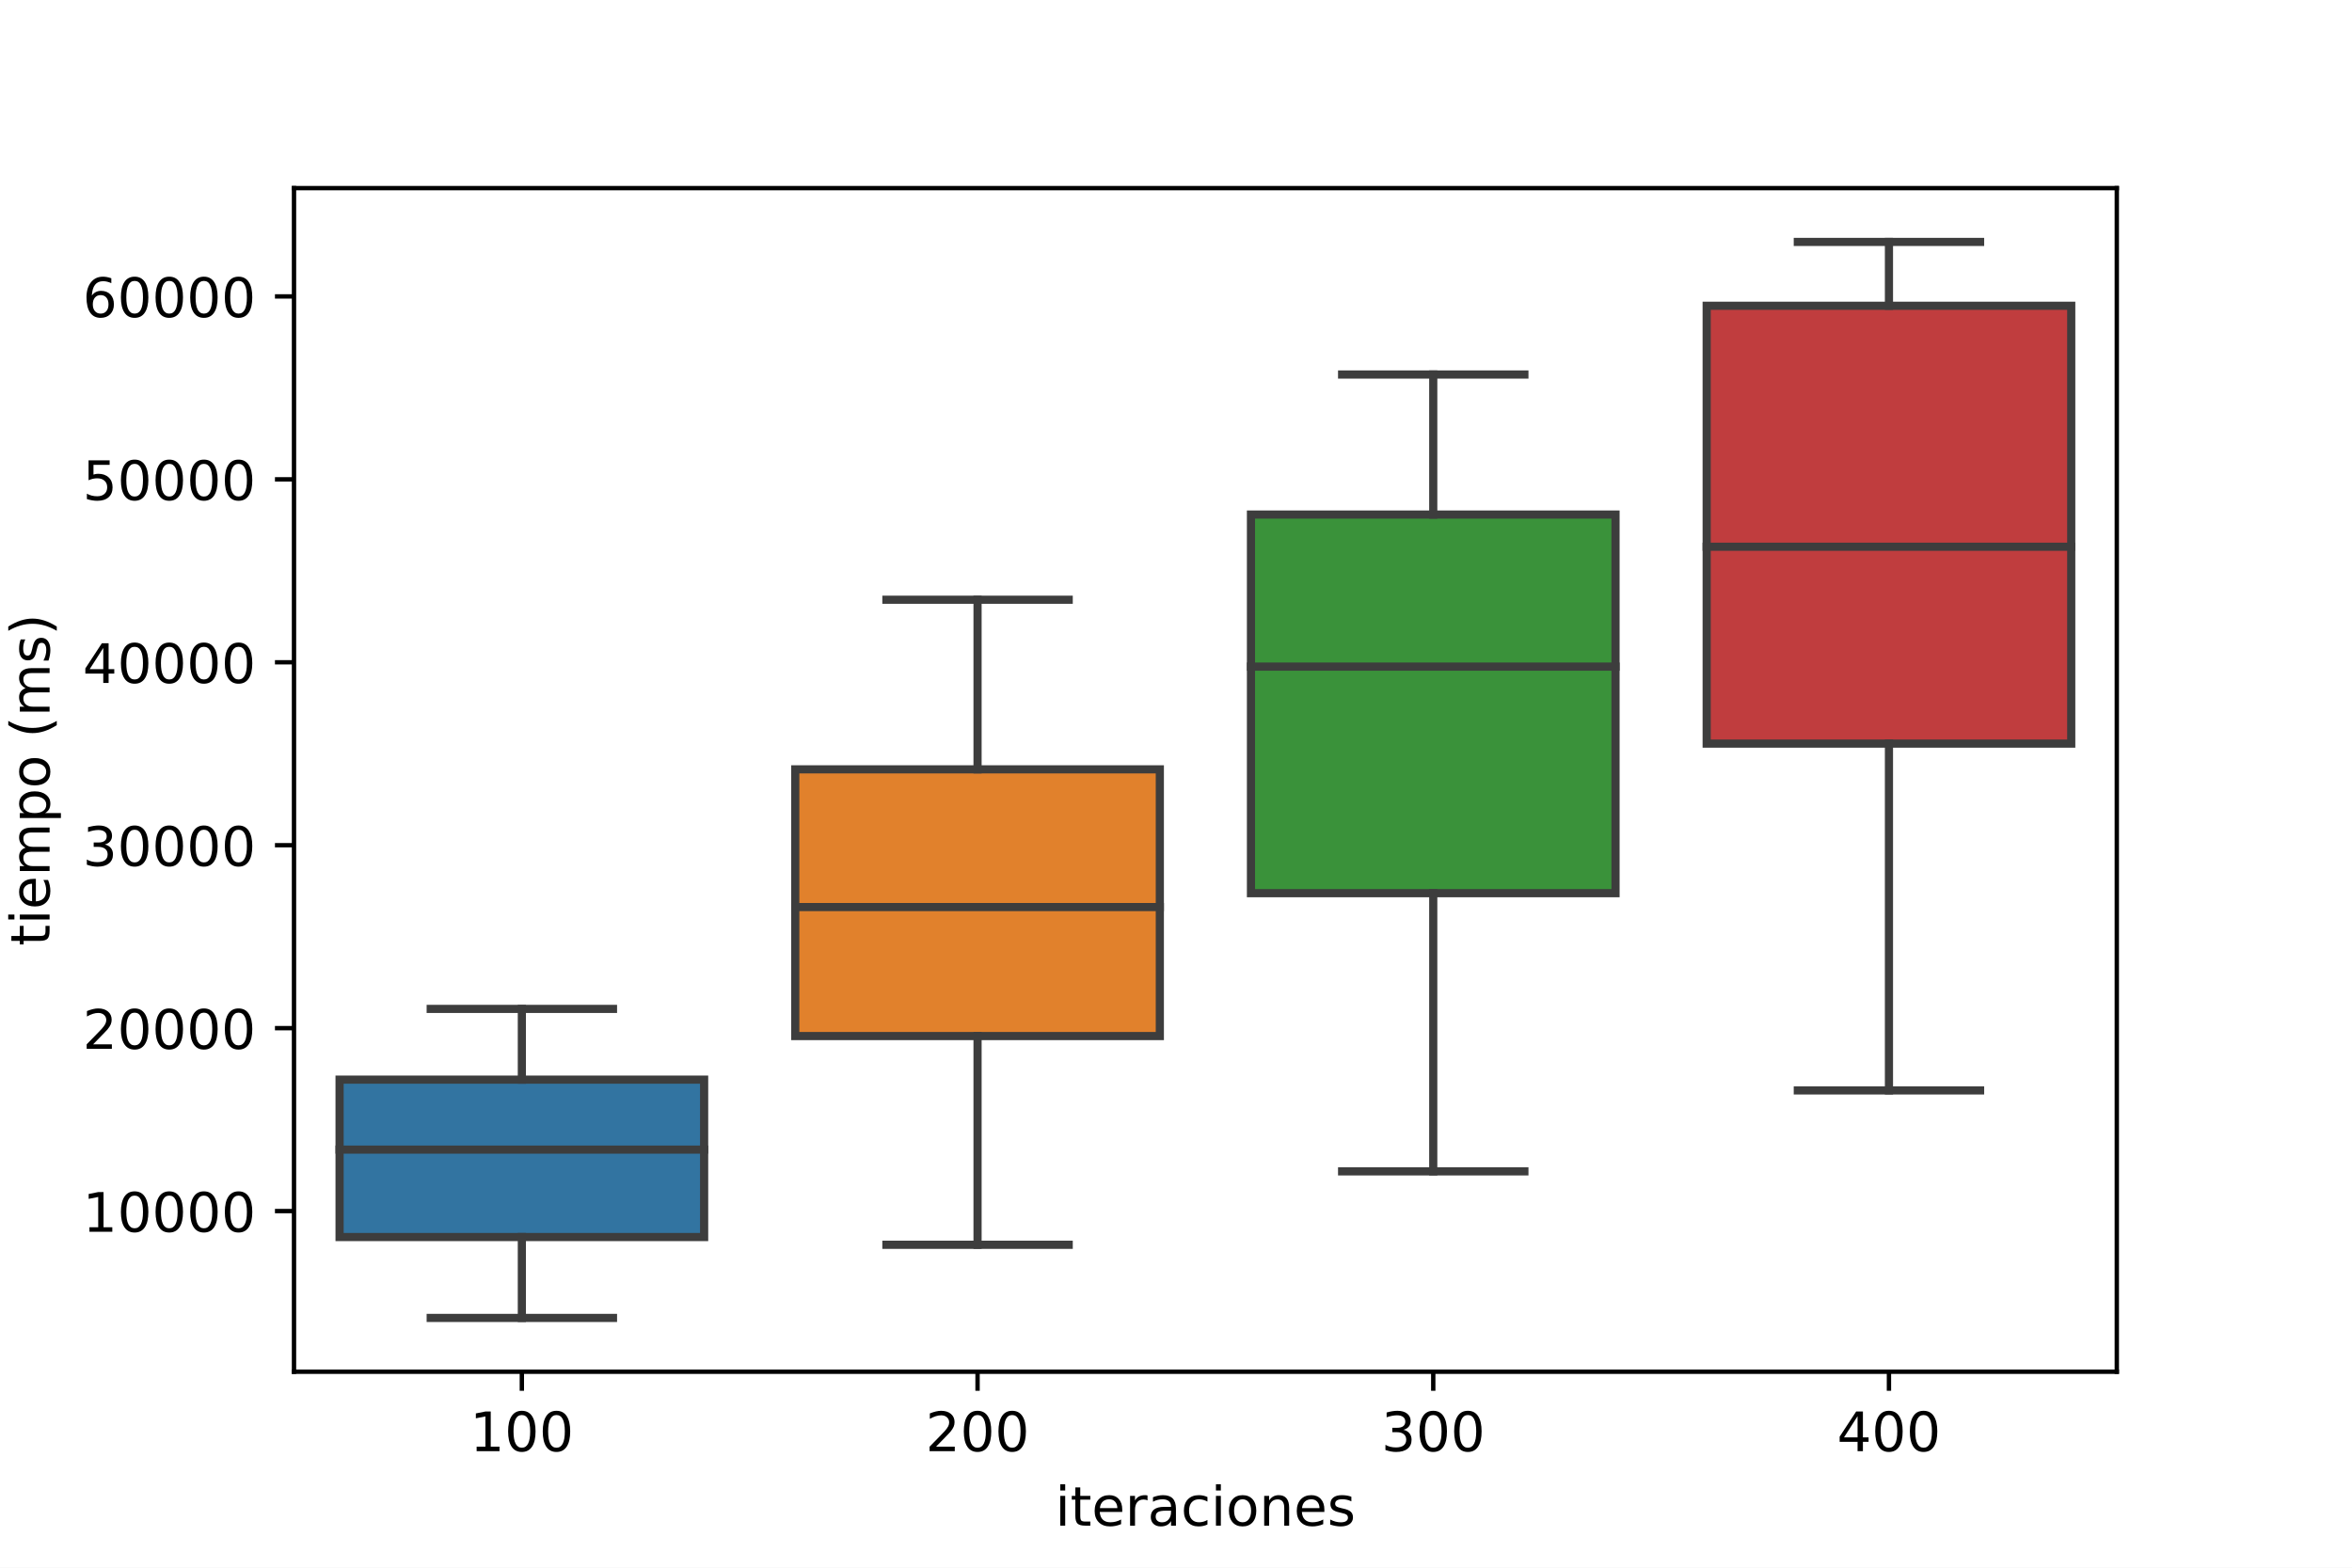
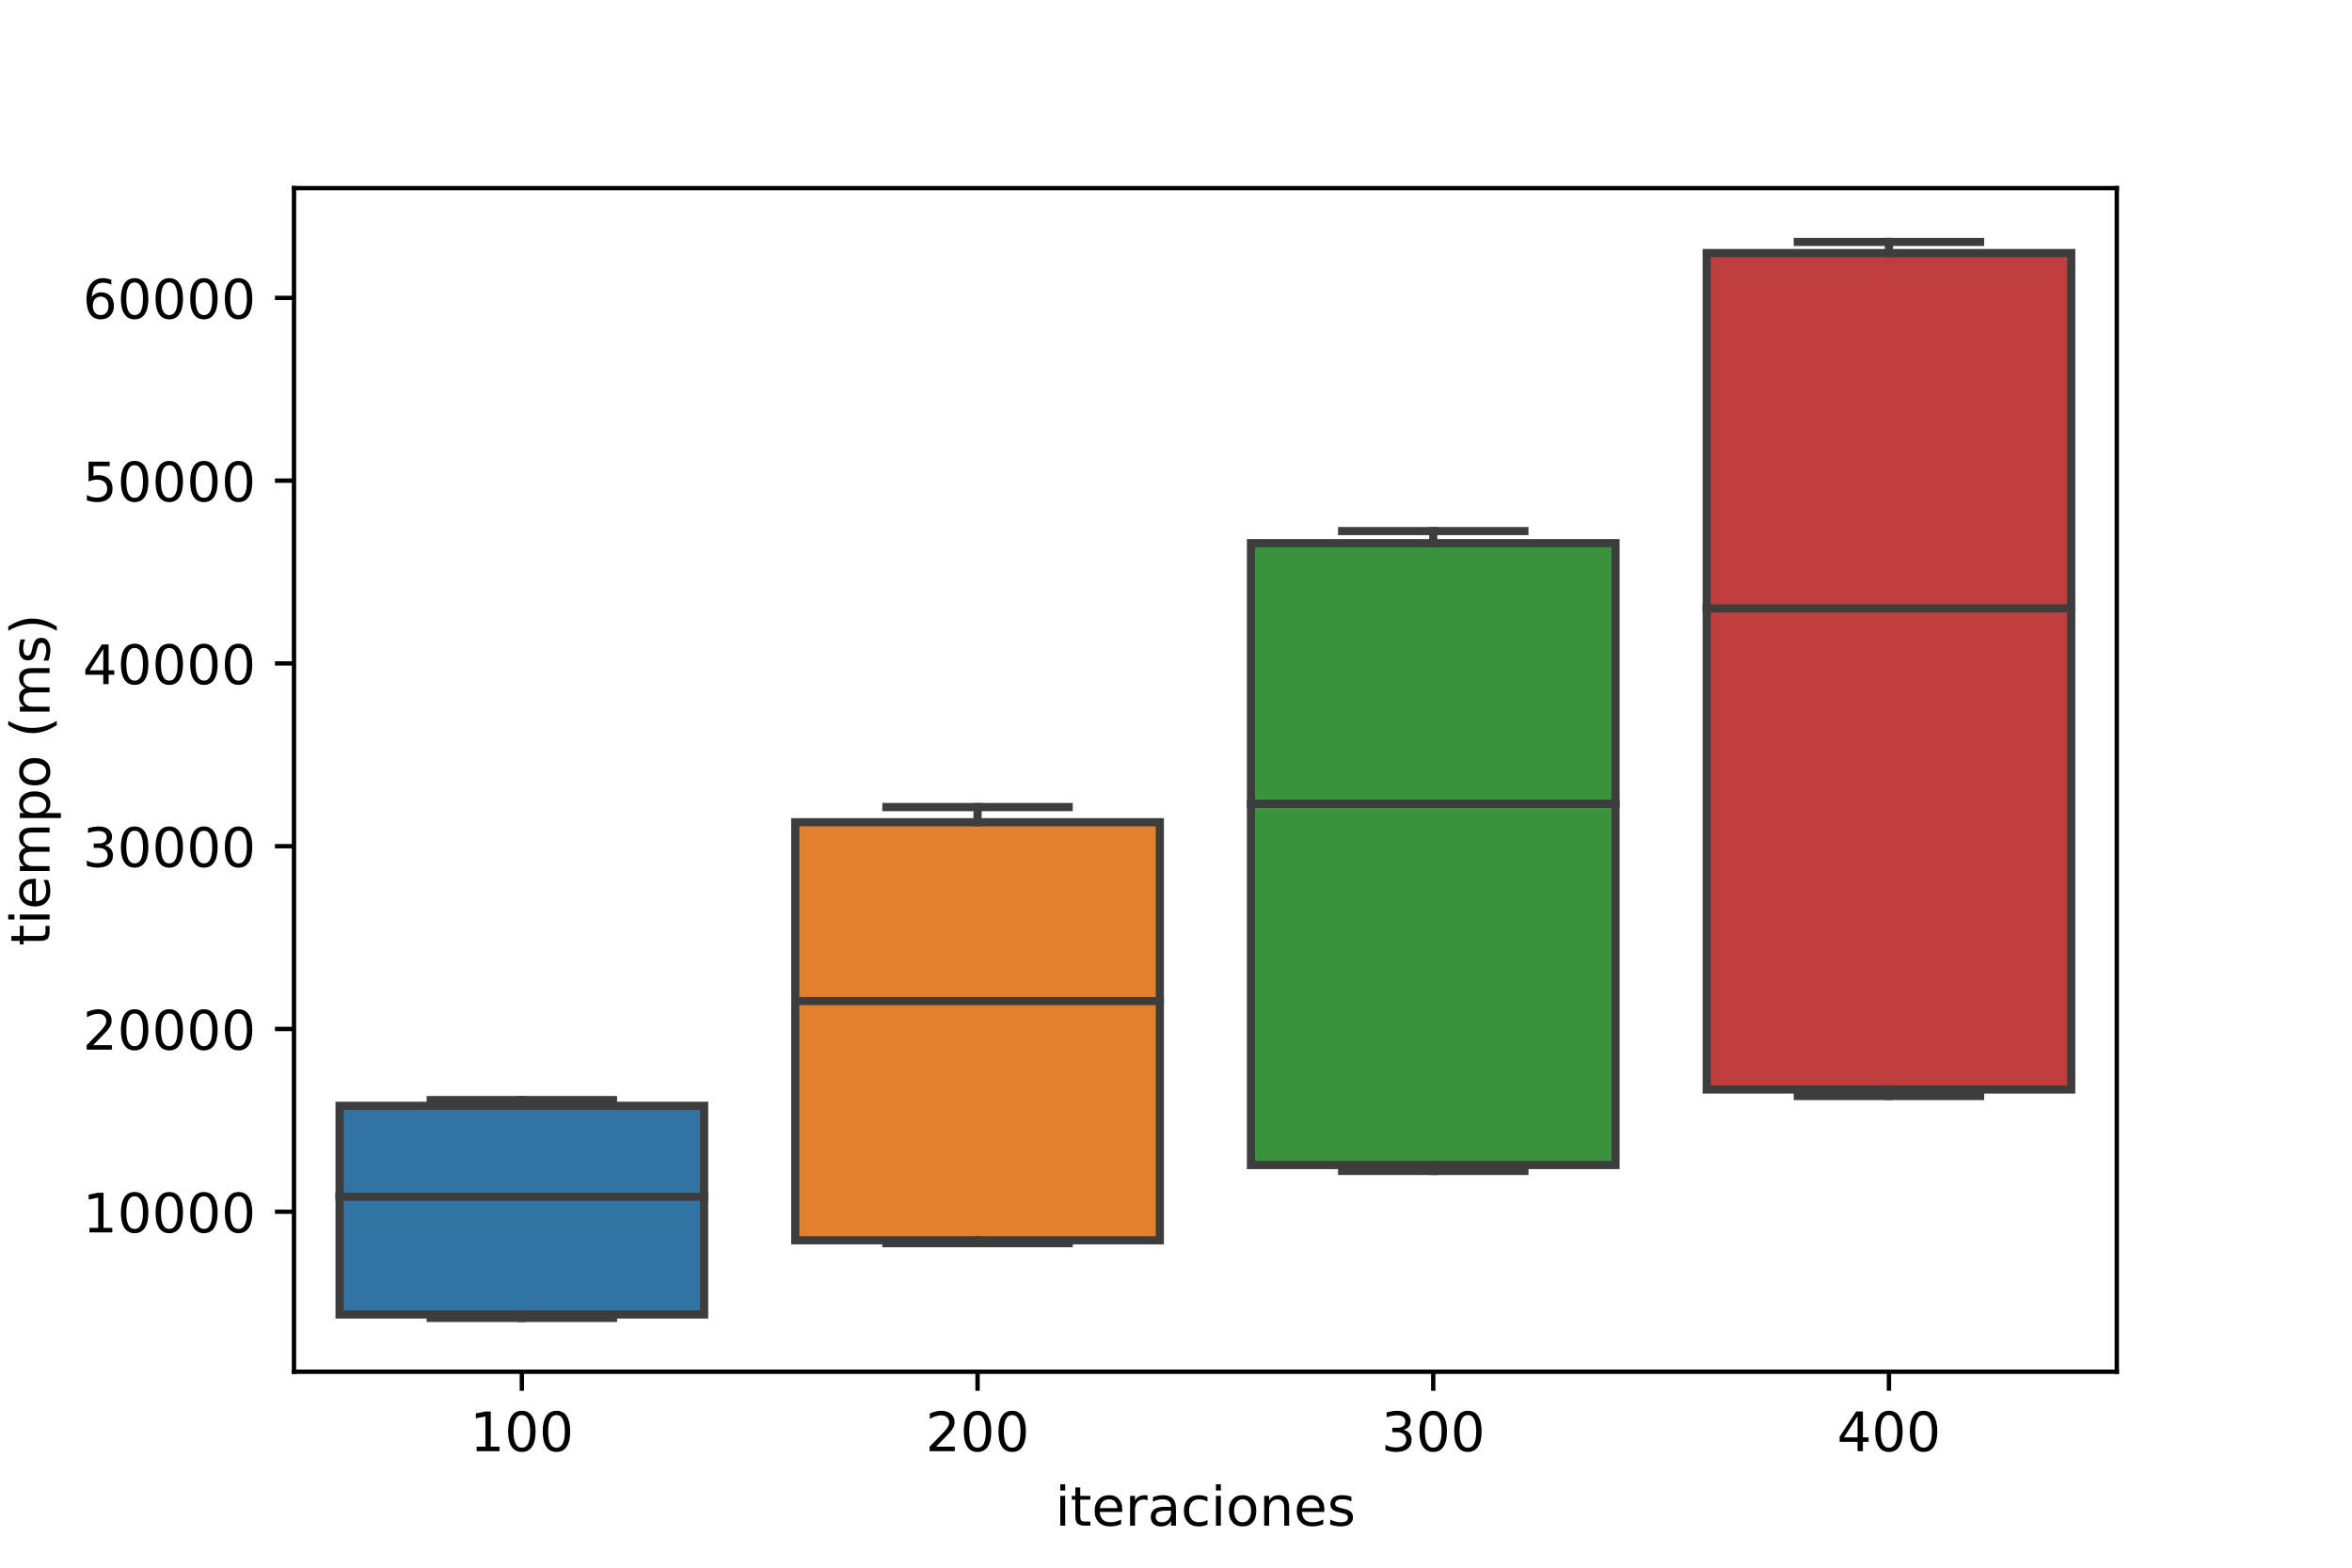
<svg xmlns="http://www.w3.org/2000/svg" xmlns:xlink="http://www.w3.org/1999/xlink" height="288pt" version="1.1" viewBox="0 0 432 288" width="432pt">
  <defs>
    <style type="text/css">
- *{stroke-linecap:butt;stroke-linejoin:round;white-space:pre;}
+ *{stroke-linecap:butt;stroke-linejoin:round;}
  </style>
  </defs>
  <g id="figure_1">
    <g id="patch_1">
      <path d="M 0 288  L 432 288  L 432 0  L 0 0  z " style="fill:#ffffff;" />
    </g>
    <g id="axes_1">
      <g id="patch_2">
        <path d="M 54 252  L 388.8 252  L 388.8 34.56  L 54 34.56  z " style="fill:#ffffff;" />
      </g>
      <g id="patch_3">
-         <path clip-path="url(#p3f7617a15a)" d="M 62.37 227.256  L 129.33 227.256  L 129.33 198.34  L 62.37 198.34  L 62.37 227.256  z " style="fill:#3274a1;stroke:#3d3d3d;stroke-linejoin:miter;stroke-width:1.5;" />
+         <path clip-path="url(#p2cedf91d76)" d="M 62.37 241.481  L 129.33 241.481  L 129.33 203.145  L 62.37 203.145  L 62.37 241.481  z " style="fill:#3274a1;stroke:#3d3d3d;stroke-linejoin:miter;stroke-width:1.5;" />
      </g>
      <g id="patch_4">
-         <path clip-path="url(#p3f7617a15a)" d="M 146.07 190.333  L 213.03 190.333  L 213.03 141.336  L 146.07 141.336  L 146.07 190.333  z " style="fill:#e1812c;stroke:#3d3d3d;stroke-linejoin:miter;stroke-width:1.5;" />
+         <path clip-path="url(#p2cedf91d76)" d="M 146.07 227.855  L 213.03 227.855  L 213.03 151.049  L 146.07 151.049  L 146.07 227.855  z " style="fill:#e1812c;stroke:#3d3d3d;stroke-linejoin:miter;stroke-width:1.5;" />
      </g>
      <g id="patch_5">
-         <path clip-path="url(#p3f7617a15a)" d="M 229.77 164.085  L 296.73 164.085  L 296.73 94.529  L 229.77 94.529  L 229.77 164.085  z " style="fill:#3a923a;stroke:#3d3d3d;stroke-linejoin:miter;stroke-width:1.5;" />
+         <path clip-path="url(#p2cedf91d76)" d="M 229.77 214.029  L 296.73 214.029  L 296.73 99.784  L 229.77 99.784  L 229.77 214.029  z " style="fill:#3a923a;stroke:#3d3d3d;stroke-linejoin:miter;stroke-width:1.5;" />
      </g>
      <g id="patch_6">
-         <path clip-path="url(#p3f7617a15a)" d="M 313.47 136.608  L 380.43 136.608  L 380.43 56.173  L 313.47 56.173  L 313.47 136.608  z " style="fill:#c03d3e;stroke:#3d3d3d;stroke-linejoin:miter;stroke-width:1.5;" />
+         <path clip-path="url(#p2cedf91d76)" d="M 313.47 200.154  L 380.43 200.154  L 380.43 46.485  L 313.47 46.485  L 313.47 200.154  z " style="fill:#c03d3e;stroke:#3d3d3d;stroke-linejoin:miter;stroke-width:1.5;" />
      </g>
      <g id="matplotlib.axis_1">
        <g id="xtick_1">
          <g id="line2d_1">
            <defs>
-               <path d="M 0 0  L 0 3.5  " id="m1120266c9b" style="stroke:#000000;stroke-width:0.8;" />
-             </defs>
-             <g>
-               <use style="stroke:#000000;stroke-width:0.8;" x="95.85" xlink:href="#m1120266c9b" y="252" />
+               <path d="M 0 0  L 0 3.5  " id="mdd54f1effc" style="stroke:#000000;stroke-width:0.8;" />
+             </defs>
+             <g>
+               <use style="stroke:#000000;stroke-width:0.8;" x="95.85" xlink:href="#mdd54f1effc" y="252" />
            </g>
          </g>
          <g id="text_1">
            <defs>
              <path d="M 12.406 8.297  L 28.516 8.297  L 28.516 63.922  L 10.984 60.406  L 10.984 69.391  L 28.422 72.906  L 38.281 72.906  L 38.281 8.297  L 54.391 8.297  L 54.391 0  L 12.406 0  z " id="DejaVuSans-49" />
              <path d="M 31.781 66.406  Q 24.172 66.406 20.328 58.906  Q 16.5 51.422 16.5 36.375  Q 16.5 21.391 20.328 13.891  Q 24.172 6.391 31.781 6.391  Q 39.453 6.391 43.281 13.891  Q 47.125 21.391 47.125 36.375  Q 47.125 51.422 43.281 58.906  Q 39.453 66.406 31.781 66.406  z M 31.781 74.219  Q 44.047 74.219 50.516 64.516  Q 56.984 54.828 56.984 36.375  Q 56.984 17.969 50.516 8.266  Q 44.047 -1.422 31.781 -1.422  Q 19.531 -1.422 13.062 8.266  Q 6.594 17.969 6.594 36.375  Q 6.594 54.828 13.062 64.516  Q 19.531 74.219 31.781 74.219  z " id="DejaVuSans-48" />
            </defs>
            <g transform="translate(86.30625 266.5984)scale(0.1 -0.1)">
              <use xlink:href="#DejaVuSans-49" />
              <use x="63.623" xlink:href="#DejaVuSans-48" />
              <use x="127.246" xlink:href="#DejaVuSans-48" />
            </g>
          </g>
        </g>
        <g id="xtick_2">
          <g id="line2d_2">
            <g>
-               <use style="stroke:#000000;stroke-width:0.8;" x="179.55" xlink:href="#m1120266c9b" y="252" />
+               <use style="stroke:#000000;stroke-width:0.8;" x="179.55" xlink:href="#mdd54f1effc" y="252" />
            </g>
          </g>
          <g id="text_2">
            <defs>
              <path d="M 19.188 8.297  L 53.609 8.297  L 53.609 0  L 7.328 0  L 7.328 8.297  Q 12.938 14.109 22.625 23.891  Q 32.328 33.688 34.812 36.531  Q 39.547 41.844 41.422 45.531  Q 43.312 49.219 43.312 52.781  Q 43.312 58.594 39.234 62.25  Q 35.156 65.922 28.609 65.922  Q 23.969 65.922 18.812 64.312  Q 13.672 62.703 7.812 59.422  L 7.812 69.391  Q 13.766 71.781 18.938 73  Q 24.125 74.219 28.422 74.219  Q 39.75 74.219 46.484 68.547  Q 53.219 62.891 53.219 53.422  Q 53.219 48.922 51.531 44.891  Q 49.859 40.875 45.406 35.406  Q 44.188 33.984 37.641 27.219  Q 31.109 20.453 19.188 8.297  z " id="DejaVuSans-50" />
            </defs>
            <g transform="translate(170.0062 266.5984)scale(0.1 -0.1)">
              <use xlink:href="#DejaVuSans-50" />
              <use x="63.623" xlink:href="#DejaVuSans-48" />
              <use x="127.246" xlink:href="#DejaVuSans-48" />
            </g>
          </g>
        </g>
        <g id="xtick_3">
          <g id="line2d_3">
            <g>
-               <use style="stroke:#000000;stroke-width:0.8;" x="263.25" xlink:href="#m1120266c9b" y="252" />
+               <use style="stroke:#000000;stroke-width:0.8;" x="263.25" xlink:href="#mdd54f1effc" y="252" />
            </g>
          </g>
          <g id="text_3">
            <defs>
              <path d="M 40.578 39.312  Q 47.656 37.797 51.625 33  Q 55.609 28.219 55.609 21.188  Q 55.609 10.406 48.188 4.484  Q 40.766 -1.422 27.094 -1.422  Q 22.516 -1.422 17.656 -0.516  Q 12.797 0.391 7.625 2.203  L 7.625 11.719  Q 11.719 9.328 16.594 8.109  Q 21.484 6.891 26.812 6.891  Q 36.078 6.891 40.938 10.547  Q 45.797 14.203 45.797 21.188  Q 45.797 27.641 41.281 31.266  Q 36.766 34.906 28.719 34.906  L 20.219 34.906  L 20.219 43.016  L 29.109 43.016  Q 36.375 43.016 40.234 45.922  Q 44.094 48.828 44.094 54.297  Q 44.094 59.906 40.109 62.906  Q 36.141 65.922 28.719 65.922  Q 24.656 65.922 20.016 65.031  Q 15.375 64.156 9.812 62.312  L 9.812 71.094  Q 15.438 72.656 20.344 73.438  Q 25.25 74.219 29.594 74.219  Q 40.828 74.219 47.359 69.109  Q 53.906 64.016 53.906 55.328  Q 53.906 49.266 50.438 45.094  Q 46.969 40.922 40.578 39.312  z " id="DejaVuSans-51" />
            </defs>
            <g transform="translate(253.7063 266.5984)scale(0.1 -0.1)">
              <use xlink:href="#DejaVuSans-51" />
              <use x="63.623" xlink:href="#DejaVuSans-48" />
              <use x="127.246" xlink:href="#DejaVuSans-48" />
            </g>
          </g>
        </g>
        <g id="xtick_4">
          <g id="line2d_4">
            <g>
-               <use style="stroke:#000000;stroke-width:0.8;" x="346.95" xlink:href="#m1120266c9b" y="252" />
+               <use style="stroke:#000000;stroke-width:0.8;" x="346.95" xlink:href="#mdd54f1effc" y="252" />
            </g>
          </g>
          <g id="text_4">
            <defs>
              <path d="M 37.797 64.312  L 12.891 25.391  L 37.797 25.391  z M 35.203 72.906  L 47.609 72.906  L 47.609 25.391  L 58.016 25.391  L 58.016 17.188  L 47.609 17.188  L 47.609 0  L 37.797 0  L 37.797 17.188  L 4.891 17.188  L 4.891 26.703  z " id="DejaVuSans-52" />
            </defs>
            <g transform="translate(337.4062 266.5984)scale(0.1 -0.1)">
              <use xlink:href="#DejaVuSans-52" />
              <use x="63.623" xlink:href="#DejaVuSans-48" />
              <use x="127.246" xlink:href="#DejaVuSans-48" />
            </g>
          </g>
        </g>
        <g id="text_5">
          <defs>
            <path d="M 9.422 54.688  L 18.406 54.688  L 18.406 0  L 9.422 0  z M 9.422 75.984  L 18.406 75.984  L 18.406 64.594  L 9.422 64.594  z " id="DejaVuSans-105" />
            <path d="M 18.312 70.219  L 18.312 54.688  L 36.812 54.688  L 36.812 47.703  L 18.312 47.703  L 18.312 18.016  Q 18.312 11.328 20.141 9.422  Q 21.969 7.516 27.594 7.516  L 36.812 7.516  L 36.812 0  L 27.594 0  Q 17.188 0 13.234 3.875  Q 9.281 7.766 9.281 18.016  L 9.281 47.703  L 2.688 47.703  L 2.688 54.688  L 9.281 54.688  L 9.281 70.219  z " id="DejaVuSans-116" />
            <path d="M 56.203 29.594  L 56.203 25.203  L 14.891 25.203  Q 15.484 15.922 20.484 11.062  Q 25.484 6.203 34.422 6.203  Q 39.594 6.203 44.453 7.469  Q 49.312 8.734 54.109 11.281  L 54.109 2.781  Q 49.266 0.734 44.188 -0.344  Q 39.109 -1.422 33.891 -1.422  Q 20.797 -1.422 13.156 6.188  Q 5.516 13.812 5.516 26.812  Q 5.516 40.234 12.766 48.109  Q 20.016 56 32.328 56  Q 43.359 56 49.781 48.891  Q 56.203 41.797 56.203 29.594  z M 47.219 32.234  Q 47.125 39.594 43.094 43.984  Q 39.062 48.391 32.422 48.391  Q 24.906 48.391 20.391 44.141  Q 15.875 39.891 15.188 32.172  z " id="DejaVuSans-101" />
            <path d="M 41.109 46.297  Q 39.594 47.172 37.812 47.578  Q 36.031 48 33.891 48  Q 26.266 48 22.188 43.047  Q 18.109 38.094 18.109 28.812  L 18.109 0  L 9.078 0  L 9.078 54.688  L 18.109 54.688  L 18.109 46.188  Q 20.953 51.172 25.484 53.578  Q 30.031 56 36.531 56  Q 37.453 56 38.578 55.875  Q 39.703 55.766 41.062 55.516  z " id="DejaVuSans-114" />
            <path d="M 34.281 27.484  Q 23.391 27.484 19.188 25  Q 14.984 22.516 14.984 16.5  Q 14.984 11.719 18.141 8.906  Q 21.297 6.109 26.703 6.109  Q 34.188 6.109 38.703 11.406  Q 43.219 16.703 43.219 25.484  L 43.219 27.484  z M 52.203 31.203  L 52.203 0  L 43.219 0  L 43.219 8.297  Q 40.141 3.328 35.547 0.953  Q 30.953 -1.422 24.312 -1.422  Q 15.922 -1.422 10.953 3.297  Q 6 8.016 6 15.922  Q 6 25.141 12.172 29.828  Q 18.359 34.516 30.609 34.516  L 43.219 34.516  L 43.219 35.406  Q 43.219 41.609 39.141 45  Q 35.062 48.391 27.688 48.391  Q 23 48.391 18.547 47.266  Q 14.109 46.141 10.016 43.891  L 10.016 52.203  Q 14.938 54.109 19.578 55.047  Q 24.219 56 28.609 56  Q 40.484 56 46.344 49.844  Q 52.203 43.703 52.203 31.203  z " id="DejaVuSans-97" />
            <path d="M 48.781 52.594  L 48.781 44.188  Q 44.969 46.297 41.141 47.344  Q 37.312 48.391 33.406 48.391  Q 24.656 48.391 19.812 42.844  Q 14.984 37.312 14.984 27.297  Q 14.984 17.281 19.812 11.734  Q 24.656 6.203 33.406 6.203  Q 37.312 6.203 41.141 7.25  Q 44.969 8.297 48.781 10.406  L 48.781 2.094  Q 45.016 0.344 40.984 -0.531  Q 36.969 -1.422 32.422 -1.422  Q 20.062 -1.422 12.781 6.344  Q 5.516 14.109 5.516 27.297  Q 5.516 40.672 12.859 48.328  Q 20.219 56 33.016 56  Q 37.156 56 41.109 55.141  Q 45.062 54.297 48.781 52.594  z " id="DejaVuSans-99" />
            <path d="M 30.609 48.391  Q 23.391 48.391 19.188 42.75  Q 14.984 37.109 14.984 27.297  Q 14.984 17.484 19.156 11.844  Q 23.344 6.203 30.609 6.203  Q 37.797 6.203 41.984 11.859  Q 46.188 17.531 46.188 27.297  Q 46.188 37.016 41.984 42.703  Q 37.797 48.391 30.609 48.391  z M 30.609 56  Q 42.328 56 49.016 48.375  Q 55.719 40.766 55.719 27.297  Q 55.719 13.875 49.016 6.219  Q 42.328 -1.422 30.609 -1.422  Q 18.844 -1.422 12.172 6.219  Q 5.516 13.875 5.516 27.297  Q 5.516 40.766 12.172 48.375  Q 18.844 56 30.609 56  z " id="DejaVuSans-111" />
            <path d="M 54.891 33.016  L 54.891 0  L 45.906 0  L 45.906 32.719  Q 45.906 40.484 42.875 44.328  Q 39.844 48.188 33.797 48.188  Q 26.516 48.188 22.312 43.547  Q 18.109 38.922 18.109 30.906  L 18.109 0  L 9.078 0  L 9.078 54.688  L 18.109 54.688  L 18.109 46.188  Q 21.344 51.125 25.703 53.562  Q 30.078 56 35.797 56  Q 45.219 56 50.047 50.172  Q 54.891 44.344 54.891 33.016  z " id="DejaVuSans-110" />
            <path d="M 44.281 53.078  L 44.281 44.578  Q 40.484 46.531 36.375 47.5  Q 32.281 48.484 27.875 48.484  Q 21.188 48.484 17.844 46.438  Q 14.5 44.391 14.5 40.281  Q 14.5 37.156 16.891 35.375  Q 19.281 33.594 26.516 31.984  L 29.594 31.297  Q 39.156 29.25 43.188 25.516  Q 47.219 21.781 47.219 15.094  Q 47.219 7.469 41.188 3.016  Q 35.156 -1.422 24.609 -1.422  Q 20.219 -1.422 15.453 -0.562  Q 10.688 0.297 5.422 2  L 5.422 11.281  Q 10.406 8.688 15.234 7.391  Q 20.062 6.109 24.812 6.109  Q 31.156 6.109 34.562 8.281  Q 37.984 10.453 37.984 14.406  Q 37.984 18.062 35.516 20.016  Q 33.062 21.969 24.703 23.781  L 21.578 24.516  Q 13.234 26.266 9.516 29.906  Q 5.812 33.547 5.812 39.891  Q 5.812 47.609 11.281 51.797  Q 16.75 56 26.812 56  Q 31.781 56 36.172 55.266  Q 40.578 54.547 44.281 53.078  z " id="DejaVuSans-115" />
          </defs>
          <g transform="translate(193.807 280.2766)scale(0.1 -0.1)">
            <use xlink:href="#DejaVuSans-105" />
            <use x="27.783" xlink:href="#DejaVuSans-116" />
            <use x="66.992" xlink:href="#DejaVuSans-101" />
            <use x="128.516" xlink:href="#DejaVuSans-114" />
            <use x="169.629" xlink:href="#DejaVuSans-97" />
            <use x="230.908" xlink:href="#DejaVuSans-99" />
            <use x="285.889" xlink:href="#DejaVuSans-105" />
            <use x="313.672" xlink:href="#DejaVuSans-111" />
            <use x="374.854" xlink:href="#DejaVuSans-110" />
            <use x="438.232" xlink:href="#DejaVuSans-101" />
            <use x="499.756" xlink:href="#DejaVuSans-115" />
          </g>
        </g>
      </g>
      <g id="matplotlib.axis_2">
        <g id="ytick_1">
          <g id="line2d_5">
            <defs>
-               <path d="M 0 0  L -3.5 0  " id="m5ba76085a9" style="stroke:#000000;stroke-width:0.8;" />
-             </defs>
-             <g>
-               <use style="stroke:#000000;stroke-width:0.8;" x="54" xlink:href="#m5ba76085a9" y="222.488" />
+               <path d="M 0 0  L -3.5 0  " id="m2e9b17adf6" style="stroke:#000000;stroke-width:0.8;" />
+             </defs>
+             <g>
+               <use style="stroke:#000000;stroke-width:0.8;" x="54" xlink:href="#m2e9b17adf6" y="222.609" />
            </g>
          </g>
          <g id="text_6">
-             <g transform="translate(15.1875 226.2873)scale(0.1 -0.1)">
+             <g transform="translate(15.1875 226.4079)scale(0.1 -0.1)">
              <use xlink:href="#DejaVuSans-49" />
              <use x="63.623" xlink:href="#DejaVuSans-48" />
              <use x="127.246" xlink:href="#DejaVuSans-48" />
              <use x="190.869" xlink:href="#DejaVuSans-48" />
              <use x="254.492" xlink:href="#DejaVuSans-48" />
            </g>
          </g>
        </g>
        <g id="ytick_2">
          <g id="line2d_6">
            <g>
-               <use style="stroke:#000000;stroke-width:0.8;" x="54" xlink:href="#m5ba76085a9" y="188.881" />
+               <use style="stroke:#000000;stroke-width:0.8;" x="54" xlink:href="#m2e9b17adf6" y="189.032" />
            </g>
          </g>
          <g id="text_7">
-             <g transform="translate(15.1875 192.6801)scale(0.1 -0.1)">
+             <g transform="translate(15.1875 192.8313)scale(0.1 -0.1)">
              <use xlink:href="#DejaVuSans-50" />
              <use x="63.623" xlink:href="#DejaVuSans-48" />
              <use x="127.246" xlink:href="#DejaVuSans-48" />
              <use x="190.869" xlink:href="#DejaVuSans-48" />
              <use x="254.492" xlink:href="#DejaVuSans-48" />
            </g>
          </g>
        </g>
        <g id="ytick_3">
          <g id="line2d_7">
            <g>
-               <use style="stroke:#000000;stroke-width:0.8;" x="54" xlink:href="#m5ba76085a9" y="155.274" />
+               <use style="stroke:#000000;stroke-width:0.8;" x="54" xlink:href="#m2e9b17adf6" y="155.455" />
            </g>
          </g>
          <g id="text_8">
-             <g transform="translate(15.1875 159.0728)scale(0.1 -0.1)">
+             <g transform="translate(15.1875 159.2546)scale(0.1 -0.1)">
              <use xlink:href="#DejaVuSans-51" />
              <use x="63.623" xlink:href="#DejaVuSans-48" />
              <use x="127.246" xlink:href="#DejaVuSans-48" />
              <use x="190.869" xlink:href="#DejaVuSans-48" />
              <use x="254.492" xlink:href="#DejaVuSans-48" />
            </g>
          </g>
        </g>
        <g id="ytick_4">
          <g id="line2d_8">
            <g>
-               <use style="stroke:#000000;stroke-width:0.8;" x="54" xlink:href="#m5ba76085a9" y="121.666" />
+               <use style="stroke:#000000;stroke-width:0.8;" x="54" xlink:href="#m2e9b17adf6" y="121.879" />
            </g>
          </g>
          <g id="text_9">
-             <g transform="translate(15.1875 125.4656)scale(0.1 -0.1)">
+             <g transform="translate(15.1875 125.678)scale(0.1 -0.1)">
              <use xlink:href="#DejaVuSans-52" />
              <use x="63.623" xlink:href="#DejaVuSans-48" />
              <use x="127.246" xlink:href="#DejaVuSans-48" />
              <use x="190.869" xlink:href="#DejaVuSans-48" />
              <use x="254.492" xlink:href="#DejaVuSans-48" />
            </g>
          </g>
        </g>
        <g id="ytick_5">
          <g id="line2d_9">
            <g>
-               <use style="stroke:#000000;stroke-width:0.8;" x="54" xlink:href="#m5ba76085a9" y="88.059" />
+               <use style="stroke:#000000;stroke-width:0.8;" x="54" xlink:href="#m2e9b17adf6" y="88.302" />
            </g>
          </g>
          <g id="text_10">
            <defs>
              <path d="M 10.797 72.906  L 49.516 72.906  L 49.516 64.594  L 19.828 64.594  L 19.828 46.734  Q 21.969 47.469 24.109 47.828  Q 26.266 48.188 28.422 48.188  Q 40.625 48.188 47.75 41.5  Q 54.891 34.812 54.891 23.391  Q 54.891 11.625 47.562 5.094  Q 40.234 -1.422 26.906 -1.422  Q 22.312 -1.422 17.547 -0.641  Q 12.797 0.141 7.719 1.703  L 7.719 11.625  Q 12.109 9.234 16.797 8.062  Q 21.484 6.891 26.703 6.891  Q 35.156 6.891 40.078 11.328  Q 45.016 15.766 45.016 23.391  Q 45.016 31 40.078 35.438  Q 35.156 39.891 26.703 39.891  Q 22.75 39.891 18.812 39.016  Q 14.891 38.141 10.797 36.281  z " id="DejaVuSans-53" />
            </defs>
-             <g transform="translate(15.1875 91.85833)scale(0.1 -0.1)">
+             <g transform="translate(15.1875 92.10133)scale(0.1 -0.1)">
              <use xlink:href="#DejaVuSans-53" />
              <use x="63.623" xlink:href="#DejaVuSans-48" />
              <use x="127.246" xlink:href="#DejaVuSans-48" />
              <use x="190.869" xlink:href="#DejaVuSans-48" />
              <use x="254.492" xlink:href="#DejaVuSans-48" />
            </g>
          </g>
        </g>
        <g id="ytick_6">
          <g id="line2d_10">
            <g>
-               <use style="stroke:#000000;stroke-width:0.8;" x="54" xlink:href="#m5ba76085a9" y="54.452" />
+               <use style="stroke:#000000;stroke-width:0.8;" x="54" xlink:href="#m2e9b17adf6" y="54.725" />
            </g>
          </g>
          <g id="text_11">
            <defs>
              <path d="M 33.016 40.375  Q 26.375 40.375 22.484 35.828  Q 18.609 31.297 18.609 23.391  Q 18.609 15.531 22.484 10.953  Q 26.375 6.391 33.016 6.391  Q 39.656 6.391 43.531 10.953  Q 47.406 15.531 47.406 23.391  Q 47.406 31.297 43.531 35.828  Q 39.656 40.375 33.016 40.375  z M 52.594 71.297  L 52.594 62.312  Q 48.875 64.062 45.094 64.984  Q 41.312 65.922 37.594 65.922  Q 27.828 65.922 22.672 59.328  Q 17.531 52.734 16.797 39.406  Q 19.672 43.656 24.016 45.922  Q 28.375 48.188 33.594 48.188  Q 44.578 48.188 50.953 41.516  Q 57.328 34.859 57.328 23.391  Q 57.328 12.156 50.688 5.359  Q 44.047 -1.422 33.016 -1.422  Q 20.359 -1.422 13.672 8.266  Q 6.984 17.969 6.984 36.375  Q 6.984 53.656 15.188 63.938  Q 23.391 74.219 37.203 74.219  Q 40.922 74.219 44.703 73.484  Q 48.484 72.75 52.594 71.297  z " id="DejaVuSans-54" />
            </defs>
-             <g transform="translate(15.1875 58.25109)scale(0.1 -0.1)">
+             <g transform="translate(15.1875 58.52469)scale(0.1 -0.1)">
              <use xlink:href="#DejaVuSans-54" />
              <use x="63.623" xlink:href="#DejaVuSans-48" />
              <use x="127.246" xlink:href="#DejaVuSans-48" />
              <use x="190.869" xlink:href="#DejaVuSans-48" />
              <use x="254.492" xlink:href="#DejaVuSans-48" />
            </g>
          </g>
        </g>
        <g id="text_12">
          <defs>
            <path d="M 52 44.188  Q 55.375 50.25 60.062 53.125  Q 64.75 56 71.094 56  Q 79.641 56 84.281 50.016  Q 88.922 44.047 88.922 33.016  L 88.922 0  L 79.891 0  L 79.891 32.719  Q 79.891 40.578 77.094 44.375  Q 74.312 48.188 68.609 48.188  Q 61.625 48.188 57.562 43.547  Q 53.516 38.922 53.516 30.906  L 53.516 0  L 44.484 0  L 44.484 32.719  Q 44.484 40.625 41.703 44.406  Q 38.922 48.188 33.109 48.188  Q 26.219 48.188 22.156 43.531  Q 18.109 38.875 18.109 30.906  L 18.109 0  L 9.078 0  L 9.078 54.688  L 18.109 54.688  L 18.109 46.188  Q 21.188 51.219 25.484 53.609  Q 29.781 56 35.688 56  Q 41.656 56 45.828 52.969  Q 50 49.953 52 44.188  z " id="DejaVuSans-109" />
            <path d="M 18.109 8.203  L 18.109 -20.797  L 9.078 -20.797  L 9.078 54.688  L 18.109 54.688  L 18.109 46.391  Q 20.953 51.266 25.266 53.625  Q 29.594 56 35.594 56  Q 45.562 56 51.781 48.094  Q 58.016 40.188 58.016 27.297  Q 58.016 14.406 51.781 6.484  Q 45.562 -1.422 35.594 -1.422  Q 29.594 -1.422 25.266 0.953  Q 20.953 3.328 18.109 8.203  z M 48.688 27.297  Q 48.688 37.203 44.609 42.844  Q 40.531 48.484 33.406 48.484  Q 26.266 48.484 22.188 42.844  Q 18.109 37.203 18.109 27.297  Q 18.109 17.391 22.188 11.75  Q 26.266 6.109 33.406 6.109  Q 40.531 6.109 44.609 11.75  Q 48.688 17.391 48.688 27.297  z " id="DejaVuSans-112" />
            <path id="DejaVuSans-32" />
            <path d="M 31 75.875  Q 24.469 64.656 21.281 53.656  Q 18.109 42.672 18.109 31.391  Q 18.109 20.125 21.312 9.062  Q 24.516 -2 31 -13.188  L 23.188 -13.188  Q 15.875 -1.703 12.234 9.375  Q 8.594 20.453 8.594 31.391  Q 8.594 42.281 12.203 53.312  Q 15.828 64.359 23.188 75.875  z " id="DejaVuSans-40" />
            <path d="M 8.016 75.875  L 15.828 75.875  Q 23.141 64.359 26.781 53.312  Q 30.422 42.281 30.422 31.391  Q 30.422 20.453 26.781 9.375  Q 23.141 -1.703 15.828 -13.188  L 8.016 -13.188  Q 14.5 -2 17.703 9.062  Q 20.906 20.125 20.906 31.391  Q 20.906 42.672 17.703 53.656  Q 14.5 64.656 8.016 75.875  z " id="DejaVuSans-41" />
          </defs>
          <g transform="translate(9.107812 173.7753)rotate(-90)scale(0.1 -0.1)">
            <use xlink:href="#DejaVuSans-116" />
            <use x="39.209" xlink:href="#DejaVuSans-105" />
            <use x="66.992" xlink:href="#DejaVuSans-101" />
            <use x="128.516" xlink:href="#DejaVuSans-109" />
            <use x="225.928" xlink:href="#DejaVuSans-112" />
            <use x="289.404" xlink:href="#DejaVuSans-111" />
            <use x="350.586" xlink:href="#DejaVuSans-32" />
            <use x="382.373" xlink:href="#DejaVuSans-40" />
            <use x="421.387" xlink:href="#DejaVuSans-109" />
            <use x="518.799" xlink:href="#DejaVuSans-115" />
            <use x="570.898" xlink:href="#DejaVuSans-41" />
          </g>
        </g>
      </g>
      <g id="line2d_11">
-         <path clip-path="url(#p3f7617a15a)" d="M 95.85 227.256  L 95.85 242.116  " style="fill:none;stroke:#3d3d3d;stroke-linecap:square;stroke-width:1.5;" />
+         <path clip-path="url(#p2cedf91d76)" d="M 95.85 241.481  L 95.85 242.116  " style="fill:none;stroke:#3d3d3d;stroke-linecap:square;stroke-width:1.5;" />
      </g>
      <g id="line2d_12">
-         <path clip-path="url(#p3f7617a15a)" d="M 95.85 198.34  L 95.85 185.349  " style="fill:none;stroke:#3d3d3d;stroke-linecap:square;stroke-width:1.5;" />
+         <path clip-path="url(#p2cedf91d76)" d="M 95.85 203.145  L 95.85 202.091  " style="fill:none;stroke:#3d3d3d;stroke-linecap:square;stroke-width:1.5;" />
      </g>
      <g id="line2d_13">
-         <path clip-path="url(#p3f7617a15a)" d="M 79.11 242.116  L 112.59 242.116  " style="fill:none;stroke:#3d3d3d;stroke-linecap:square;stroke-width:1.5;" />
+         <path clip-path="url(#p2cedf91d76)" d="M 79.11 242.116  L 112.59 242.116  " style="fill:none;stroke:#3d3d3d;stroke-linecap:square;stroke-width:1.5;" />
      </g>
      <g id="line2d_14">
-         <path clip-path="url(#p3f7617a15a)" d="M 79.11 185.349  L 112.59 185.349  " style="fill:none;stroke:#3d3d3d;stroke-linecap:square;stroke-width:1.5;" />
+         <path clip-path="url(#p2cedf91d76)" d="M 79.11 202.091  L 112.59 202.091  " style="fill:none;stroke:#3d3d3d;stroke-linecap:square;stroke-width:1.5;" />
      </g>
      <g id="line2d_15" />
      <g id="line2d_16">
-         <path clip-path="url(#p3f7617a15a)" d="M 179.55 190.333  L 179.55 228.678  " style="fill:none;stroke:#3d3d3d;stroke-linecap:square;stroke-width:1.5;" />
+         <path clip-path="url(#p2cedf91d76)" d="M 179.55 227.855  L 179.55 228.384  " style="fill:none;stroke:#3d3d3d;stroke-linecap:square;stroke-width:1.5;" />
      </g>
      <g id="line2d_17">
-         <path clip-path="url(#p3f7617a15a)" d="M 179.55 141.336  L 179.55 110.175  " style="fill:none;stroke:#3d3d3d;stroke-linecap:square;stroke-width:1.5;" />
+         <path clip-path="url(#p2cedf91d76)" d="M 179.55 151.049  L 179.55 148.267  " style="fill:none;stroke:#3d3d3d;stroke-linecap:square;stroke-width:1.5;" />
      </g>
      <g id="line2d_18">
-         <path clip-path="url(#p3f7617a15a)" d="M 162.81 228.678  L 196.29 228.678  " style="fill:none;stroke:#3d3d3d;stroke-linecap:square;stroke-width:1.5;" />
+         <path clip-path="url(#p2cedf91d76)" d="M 162.81 228.384  L 196.29 228.384  " style="fill:none;stroke:#3d3d3d;stroke-linecap:square;stroke-width:1.5;" />
      </g>
      <g id="line2d_19">
-         <path clip-path="url(#p3f7617a15a)" d="M 162.81 110.175  L 196.29 110.175  " style="fill:none;stroke:#3d3d3d;stroke-linecap:square;stroke-width:1.5;" />
+         <path clip-path="url(#p2cedf91d76)" d="M 162.81 148.267  L 196.29 148.267  " style="fill:none;stroke:#3d3d3d;stroke-linecap:square;stroke-width:1.5;" />
      </g>
      <g id="line2d_20" />
      <g id="line2d_21">
-         <path clip-path="url(#p3f7617a15a)" d="M 263.25 164.085  L 263.25 215.192  " style="fill:none;stroke:#3d3d3d;stroke-linecap:square;stroke-width:1.5;" />
+         <path clip-path="url(#p2cedf91d76)" d="M 263.25 214.029  L 263.25 215.109  " style="fill:none;stroke:#3d3d3d;stroke-linecap:square;stroke-width:1.5;" />
      </g>
      <g id="line2d_22">
-         <path clip-path="url(#p3f7617a15a)" d="M 263.25 94.529  L 263.25 68.803  " style="fill:none;stroke:#3d3d3d;stroke-linecap:square;stroke-width:1.5;" />
+         <path clip-path="url(#p2cedf91d76)" d="M 263.25 99.784  L 263.25 97.559  " style="fill:none;stroke:#3d3d3d;stroke-linecap:square;stroke-width:1.5;" />
      </g>
      <g id="line2d_23">
-         <path clip-path="url(#p3f7617a15a)" d="M 246.51 215.192  L 279.99 215.192  " style="fill:none;stroke:#3d3d3d;stroke-linecap:square;stroke-width:1.5;" />
+         <path clip-path="url(#p2cedf91d76)" d="M 246.51 215.109  L 279.99 215.109  " style="fill:none;stroke:#3d3d3d;stroke-linecap:square;stroke-width:1.5;" />
      </g>
      <g id="line2d_24">
-         <path clip-path="url(#p3f7617a15a)" d="M 246.51 68.803  L 279.99 68.803  " style="fill:none;stroke:#3d3d3d;stroke-linecap:square;stroke-width:1.5;" />
+         <path clip-path="url(#p2cedf91d76)" d="M 246.51 97.559  L 279.99 97.559  " style="fill:none;stroke:#3d3d3d;stroke-linecap:square;stroke-width:1.5;" />
      </g>
      <g id="line2d_25" />
      <g id="line2d_26">
-         <path clip-path="url(#p3f7617a15a)" d="M 346.95 136.608  L 346.95 200.322  " style="fill:none;stroke:#3d3d3d;stroke-linecap:square;stroke-width:1.5;" />
+         <path clip-path="url(#p2cedf91d76)" d="M 346.95 200.154  L 346.95 201.343  " style="fill:none;stroke:#3d3d3d;stroke-linecap:square;stroke-width:1.5;" />
      </g>
      <g id="line2d_27">
-         <path clip-path="url(#p3f7617a15a)" d="M 346.95 56.173  L 346.95 44.444  " style="fill:none;stroke:#3d3d3d;stroke-linecap:square;stroke-width:1.5;" />
+         <path clip-path="url(#p2cedf91d76)" d="M 346.95 46.485  L 346.95 44.444  " style="fill:none;stroke:#3d3d3d;stroke-linecap:square;stroke-width:1.5;" />
      </g>
      <g id="line2d_28">
-         <path clip-path="url(#p3f7617a15a)" d="M 330.21 200.322  L 363.69 200.322  " style="fill:none;stroke:#3d3d3d;stroke-linecap:square;stroke-width:1.5;" />
+         <path clip-path="url(#p2cedf91d76)" d="M 330.21 201.343  L 363.69 201.343  " style="fill:none;stroke:#3d3d3d;stroke-linecap:square;stroke-width:1.5;" />
      </g>
      <g id="line2d_29">
-         <path clip-path="url(#p3f7617a15a)" d="M 330.21 44.444  L 363.69 44.444  " style="fill:none;stroke:#3d3d3d;stroke-linecap:square;stroke-width:1.5;" />
+         <path clip-path="url(#p2cedf91d76)" d="M 330.21 44.444  L 363.69 44.444  " style="fill:none;stroke:#3d3d3d;stroke-linecap:square;stroke-width:1.5;" />
      </g>
      <g id="line2d_30" />
      <g id="line2d_31">
-         <path clip-path="url(#p3f7617a15a)" d="M 62.37 211.194  L 129.33 211.194  " style="fill:none;stroke:#3d3d3d;stroke-linecap:square;stroke-width:1.5;" />
+         <path clip-path="url(#p2cedf91d76)" d="M 62.37 219.844  L 129.33 219.844  " style="fill:none;stroke:#3d3d3d;stroke-linecap:square;stroke-width:1.5;" />
      </g>
      <g id="line2d_32">
-         <path clip-path="url(#p3f7617a15a)" d="M 146.07 166.635  L 213.03 166.635  " style="fill:none;stroke:#3d3d3d;stroke-linecap:square;stroke-width:1.5;" />
+         <path clip-path="url(#p2cedf91d76)" d="M 146.07 183.91  L 213.03 183.91  " style="fill:none;stroke:#3d3d3d;stroke-linecap:square;stroke-width:1.5;" />
      </g>
      <g id="line2d_33">
-         <path clip-path="url(#p3f7617a15a)" d="M 229.77 122.464  L 296.73 122.464  " style="fill:none;stroke:#3d3d3d;stroke-linecap:square;stroke-width:1.5;" />
+         <path clip-path="url(#p2cedf91d76)" d="M 229.77 147.664  L 296.73 147.664  " style="fill:none;stroke:#3d3d3d;stroke-linecap:square;stroke-width:1.5;" />
      </g>
      <g id="line2d_34">
-         <path clip-path="url(#p3f7617a15a)" d="M 313.47 100.444  L 380.43 100.444  " style="fill:none;stroke:#3d3d3d;stroke-linecap:square;stroke-width:1.5;" />
+         <path clip-path="url(#p2cedf91d76)" d="M 313.47 111.766  L 380.43 111.766  " style="fill:none;stroke:#3d3d3d;stroke-linecap:square;stroke-width:1.5;" />
      </g>
      <g id="patch_7">
        <path d="M 54 252  L 54 34.56  " style="fill:none;stroke:#000000;stroke-linecap:square;stroke-linejoin:miter;stroke-width:0.8;" />
      </g>
      <g id="patch_8">
        <path d="M 388.8 252  L 388.8 34.56  " style="fill:none;stroke:#000000;stroke-linecap:square;stroke-linejoin:miter;stroke-width:0.8;" />
      </g>
      <g id="patch_9">
        <path d="M 54 252  L 388.8 252  " style="fill:none;stroke:#000000;stroke-linecap:square;stroke-linejoin:miter;stroke-width:0.8;" />
      </g>
      <g id="patch_10">
        <path d="M 54 34.56  L 388.8 34.56  " style="fill:none;stroke:#000000;stroke-linecap:square;stroke-linejoin:miter;stroke-width:0.8;" />
      </g>
    </g>
  </g>
  <defs>
-     <clipPath id="p3f7617a15a">
+     <clipPath id="p2cedf91d76">
      <rect height="217.44" width="334.8" x="54" y="34.56" />
    </clipPath>
  </defs>
</svg>
